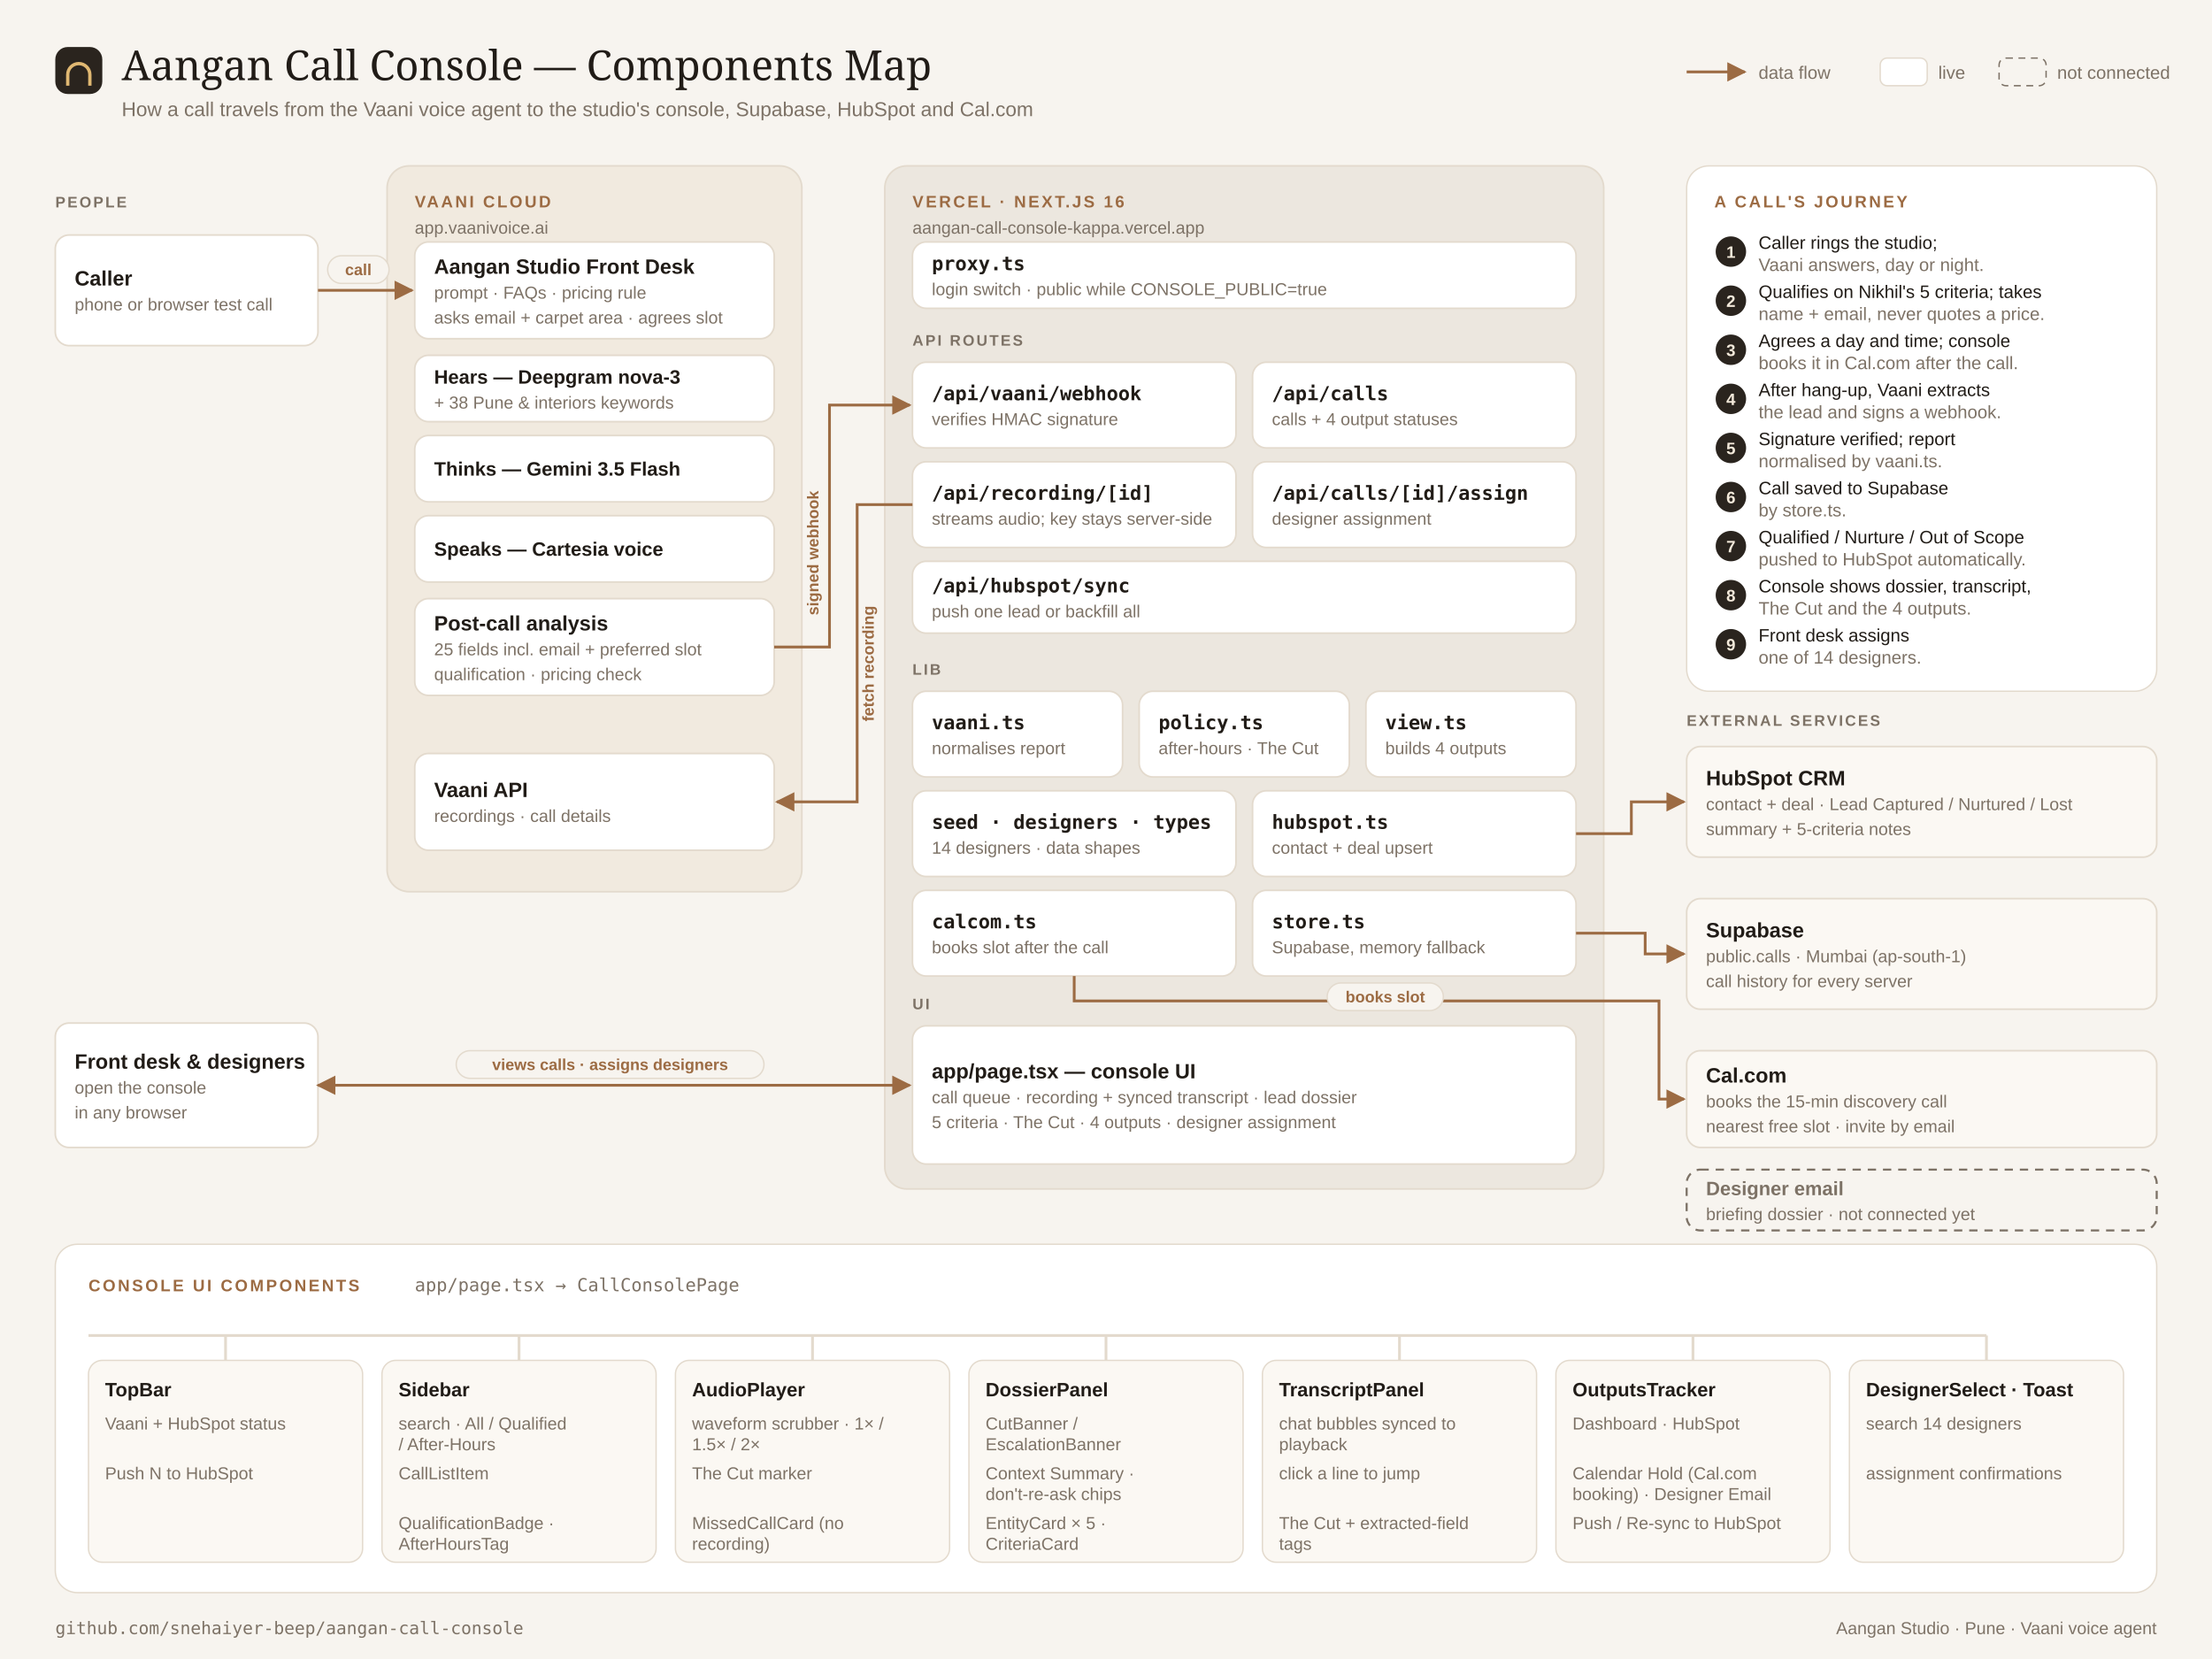
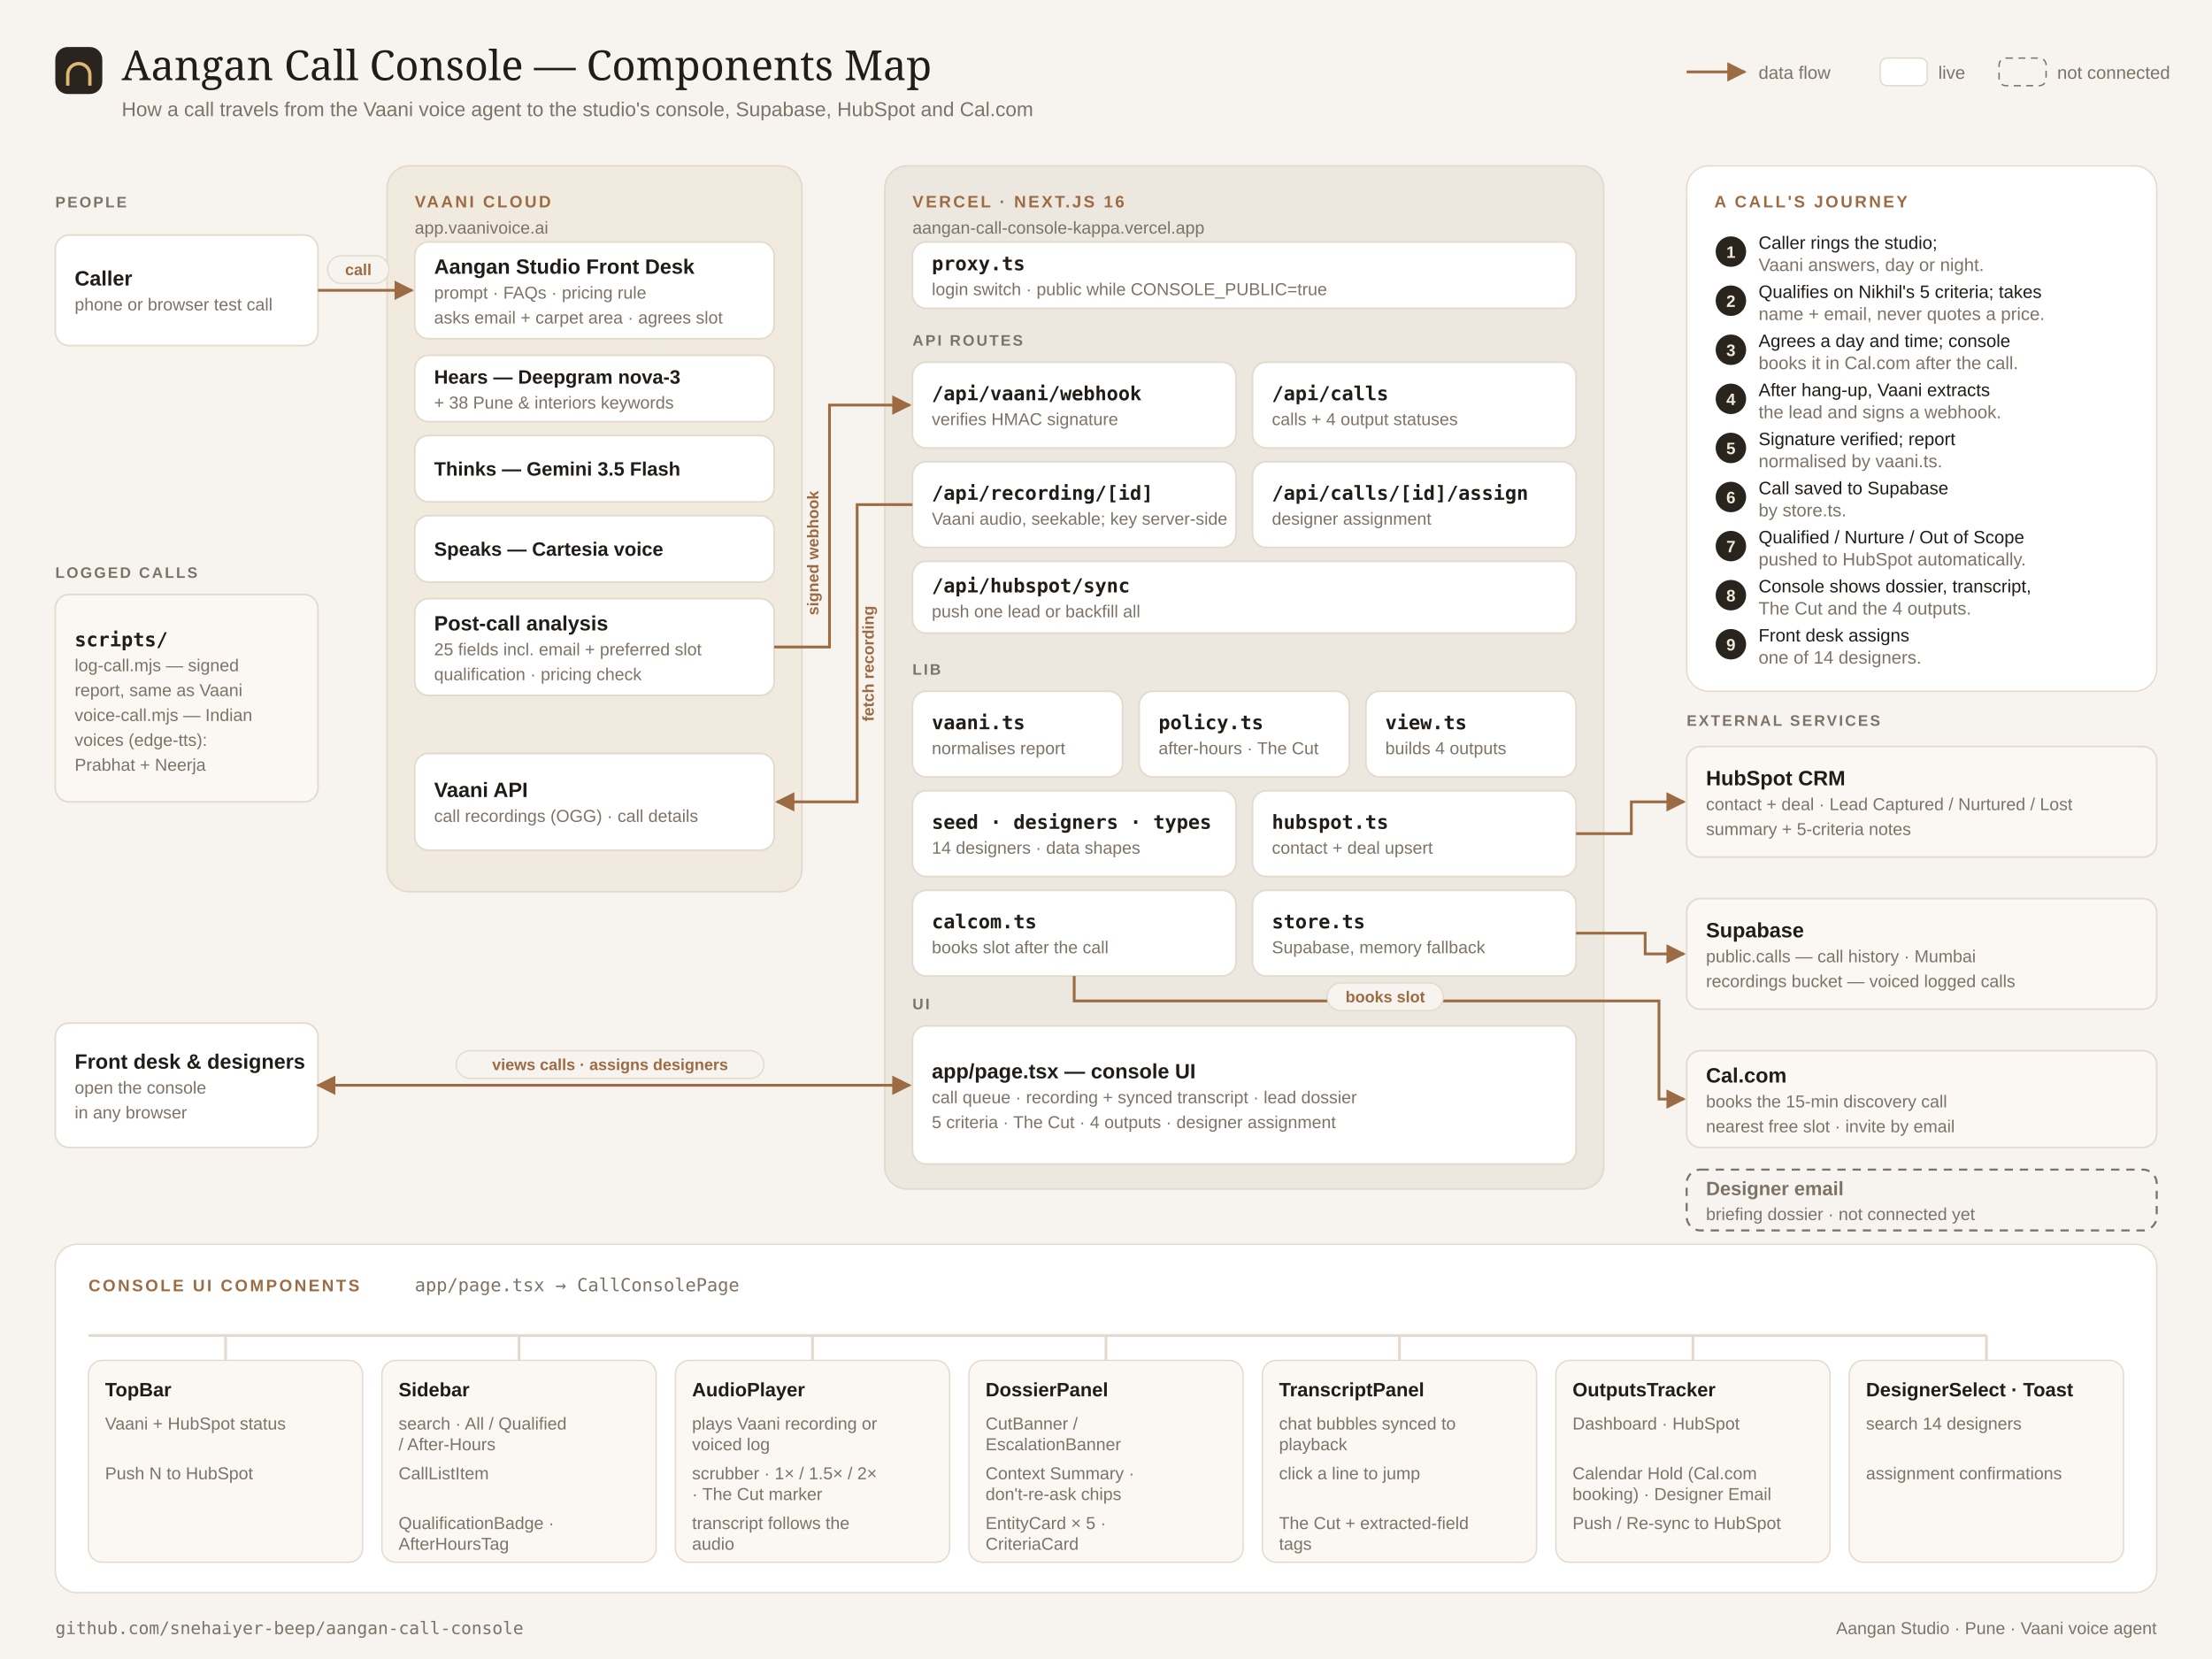
<svg xmlns="http://www.w3.org/2000/svg" width="1600" height="1200" viewBox="0 0 1600 1200">
  <defs>
    <marker id="ah" viewBox="0 0 10 10" refX="9" refY="5" markerWidth="7" markerHeight="7" orient="auto-start-reverse">
      <path d="M0,0 L10,5 L0,10 z" fill="#9C6B43" />
    </marker>
  </defs>
  <rect width="1600" height="1200" fill="#F7F4EF" />
  <rect x="40" y="34" width="34" height="34" rx="9" fill="#2A241E" />
  <path d="M49 62 V54 a8 8 0 0 1 16 0 V62" fill="none" stroke="#E0B872" stroke-width="2.4" />
  <text x="88" y="58" font-family="Georgia, serif" font-size="30" font-weight="400" fill="#211C17" text-anchor="start">Aangan Call Console — Components Map</text>
  <text x="88" y="84" font-family="Segoe UI, Arial, sans-serif" font-size="14.5" font-weight="400" fill="#7D7266" text-anchor="start">How a call travels from the Vaani voice agent to the studio's console, Supabase, HubSpot and Cal.com</text>
  <line x1="1220" y1="52" x2="1262" y2="52" stroke="#9C6B43" stroke-width="2" marker-end="url(#ah)" />
  <text x="1272" y="57" font-family="Segoe UI, Arial, sans-serif" font-size="13" font-weight="400" fill="#7D7266" text-anchor="start">data flow</text>
  <rect x="1360" y="42" width="34" height="20" rx="5" fill="#FFFFFF" stroke="#E3DACD" />
  <text x="1402" y="57" font-family="Segoe UI, Arial, sans-serif" font-size="13" font-weight="400" fill="#7D7266" text-anchor="start">live</text>
  <rect x="1446" y="42" width="34" height="20" rx="5" fill="none" stroke="#7D7266" stroke-dasharray="5 4" />
  <text x="1488" y="57" font-family="Segoe UI, Arial, sans-serif" font-size="13" font-weight="400" fill="#7D7266" text-anchor="start">not connected</text>
  <text x="40" y="150" font-family="Segoe UI, Arial, sans-serif" font-size="11" font-weight="700" fill="#7D7266" text-anchor="start" letter-spacing="1.4">PEOPLE</text>
  <rect x="40" y="170" width="190" height="80" rx="10" fill="#FFFFFF" stroke="#E3DACD" stroke-width="1.2" />
  <text x="54" y="206.5" font-family="Segoe UI, Arial, sans-serif" font-size="15" font-weight="600" fill="#211C17" text-anchor="start">Caller</text>
  <text x="54" y="224.5" font-family="Segoe UI, Arial, sans-serif" font-size="12.5" font-weight="400" fill="#7D7266" text-anchor="start">phone or browser test call</text>
  <rect x="40" y="740" width="190" height="90" rx="10" fill="#FFFFFF" stroke="#E3DACD" stroke-width="1.2" />
  <text x="54" y="773" font-family="Segoe UI, Arial, sans-serif" font-size="15" font-weight="600" fill="#211C17" text-anchor="start">Front desk &amp; designers</text>
  <text x="54" y="791" font-family="Segoe UI, Arial, sans-serif" font-size="12.5" font-weight="400" fill="#7D7266" text-anchor="start">open the console</text>
  <text x="54" y="809" font-family="Segoe UI, Arial, sans-serif" font-size="12.5" font-weight="400" fill="#7D7266" text-anchor="start">in any browser</text>
+   <text x="40" y="418" font-family="Segoe UI, Arial, sans-serif" font-size="11" font-weight="700" fill="#7D7266" text-anchor="start" letter-spacing="1.4">LOGGED CALLS</text>
+   <rect x="40" y="430" width="190" height="150" rx="10" fill="#FBF8F3" stroke="#E3DACD" stroke-width="1.2" />
+   <text x="54" y="467.5" font-family="Consolas, monospace" font-size="14" font-weight="600" fill="#211C17" text-anchor="start">scripts/</text>
+   <text x="54" y="485.5" font-family="Segoe UI, Arial, sans-serif" font-size="12.5" font-weight="400" fill="#7D7266" text-anchor="start">log-call.mjs — signed</text>
+   <text x="54" y="503.5" font-family="Segoe UI, Arial, sans-serif" font-size="12.5" font-weight="400" fill="#7D7266" text-anchor="start">report, same as Vaani</text>
+   <text x="54" y="521.5" font-family="Segoe UI, Arial, sans-serif" font-size="12.5" font-weight="400" fill="#7D7266" text-anchor="start">voice-call.mjs — Indian</text>
+   <text x="54" y="539.5" font-family="Segoe UI, Arial, sans-serif" font-size="12.5" font-weight="400" fill="#7D7266" text-anchor="start">voices (edge-tts):</text>
+   <text x="54" y="557.5" font-family="Segoe UI, Arial, sans-serif" font-size="12.5" font-weight="400" fill="#7D7266" text-anchor="start">Prabhat + Neerja</text>
  <rect x="280" y="120" width="300" height="525" rx="16" fill="#F1EADF" stroke="#E3DACD" stroke-width="1.2" />
  <text x="300" y="150" font-family="Segoe UI, Arial, sans-serif" font-size="12" font-weight="700" fill="#9C6B43" text-anchor="start" letter-spacing="1.6">VAANI CLOUD</text>
  <text x="300" y="169" font-family="Segoe UI, Arial, sans-serif" font-size="12.5" font-weight="400" fill="#7D7266" text-anchor="start">app.vaanivoice.ai</text>
  <rect x="300" y="175" width="260" height="70" rx="10" fill="#FFFFFF" stroke="#E3DACD" stroke-width="1.2" />
  <text x="314" y="198" font-family="Segoe UI, Arial, sans-serif" font-size="15" font-weight="600" fill="#211C17" text-anchor="start">Aangan Studio Front Desk</text>
  <text x="314" y="216" font-family="Segoe UI, Arial, sans-serif" font-size="12.5" font-weight="400" fill="#7D7266" text-anchor="start">prompt · FAQs · pricing rule</text>
  <text x="314" y="234" font-family="Segoe UI, Arial, sans-serif" font-size="12.5" font-weight="400" fill="#7D7266" text-anchor="start">asks email + carpet area · agrees slot</text>
  <rect x="300" y="257" width="260" height="48" rx="10" fill="#FFFFFF" stroke="#E3DACD" stroke-width="1.2" />
  <text x="314" y="277.5" font-family="Segoe UI, Arial, sans-serif" font-size="14" font-weight="600" fill="#211C17" text-anchor="start">Hears — Deepgram nova-3</text>
  <text x="314" y="295.5" font-family="Segoe UI, Arial, sans-serif" font-size="12.5" font-weight="400" fill="#7D7266" text-anchor="start">+ 38 Pune &amp; interiors keywords</text>
  <rect x="300" y="315" width="260" height="48" rx="10" fill="#FFFFFF" stroke="#E3DACD" stroke-width="1.2" />
  <text x="314" y="344" font-family="Segoe UI, Arial, sans-serif" font-size="14" font-weight="600" fill="#211C17" text-anchor="start">Thinks — Gemini 3.5 Flash</text>
  <rect x="300" y="373" width="260" height="48" rx="10" fill="#FFFFFF" stroke="#E3DACD" stroke-width="1.2" />
  <text x="314" y="402" font-family="Segoe UI, Arial, sans-serif" font-size="14" font-weight="600" fill="#211C17" text-anchor="start">Speaks — Cartesia voice</text>
  <rect x="300" y="433" width="260" height="70" rx="10" fill="#FFFFFF" stroke="#E3DACD" stroke-width="1.2" />
  <text x="314" y="456" font-family="Segoe UI, Arial, sans-serif" font-size="15" font-weight="600" fill="#211C17" text-anchor="start">Post-call analysis</text>
  <text x="314" y="474" font-family="Segoe UI, Arial, sans-serif" font-size="12.5" font-weight="400" fill="#7D7266" text-anchor="start">25 fields incl. email + preferred slot</text>
  <text x="314" y="492" font-family="Segoe UI, Arial, sans-serif" font-size="12.5" font-weight="400" fill="#7D7266" text-anchor="start">qualification · pricing check</text>
  <rect x="300" y="545" width="260" height="70" rx="10" fill="#FFFFFF" stroke="#E3DACD" stroke-width="1.2" />
  <text x="314" y="576.5" font-family="Segoe UI, Arial, sans-serif" font-size="15" font-weight="600" fill="#211C17" text-anchor="start">Vaani API</text>
-   <text x="314" y="594.5" font-family="Segoe UI, Arial, sans-serif" font-size="12.5" font-weight="400" fill="#7D7266" text-anchor="start">recordings · call details</text>
+   <text x="314" y="594.5" font-family="Segoe UI, Arial, sans-serif" font-size="12.5" font-weight="400" fill="#7D7266" text-anchor="start">call recordings (OGG) · call details</text>
  <rect x="640" y="120" width="520" height="740" rx="16" fill="#ECE7DF" stroke="#E3DACD" stroke-width="1.2" />
  <text x="660" y="150" font-family="Segoe UI, Arial, sans-serif" font-size="12" font-weight="700" fill="#9C6B43" text-anchor="start" letter-spacing="1.6">VERCEL · NEXT.JS 16</text>
  <text x="660" y="169" font-family="Segoe UI, Arial, sans-serif" font-size="12.5" font-weight="400" fill="#7D7266" text-anchor="start">aangan-call-console-kappa.vercel.app</text>
  <rect x="660" y="175" width="480" height="48" rx="10" fill="#FFFFFF" stroke="#E3DACD" stroke-width="1.2" />
  <text x="674" y="195.5" font-family="Consolas, monospace" font-size="14" font-weight="600" fill="#211C17" text-anchor="start">proxy.ts</text>
  <text x="674" y="213.5" font-family="Segoe UI, Arial, sans-serif" font-size="12.5" font-weight="400" fill="#7D7266" text-anchor="start">login switch · public while CONSOLE_PUBLIC=true</text>
  <text x="660" y="250" font-family="Segoe UI, Arial, sans-serif" font-size="11" font-weight="700" fill="#7D7266" text-anchor="start" letter-spacing="1.4">API ROUTES</text>
  <rect x="660" y="262" width="234" height="62" rx="10" fill="#FFFFFF" stroke="#E3DACD" stroke-width="1.2" />
  <text x="674" y="289.5" font-family="Consolas, monospace" font-size="14" font-weight="600" fill="#211C17" text-anchor="start">/api/vaani/webhook</text>
  <text x="674" y="307.5" font-family="Segoe UI, Arial, sans-serif" font-size="12.5" font-weight="400" fill="#7D7266" text-anchor="start">verifies HMAC signature</text>
  <rect x="906" y="262" width="234" height="62" rx="10" fill="#FFFFFF" stroke="#E3DACD" stroke-width="1.2" />
  <text x="920" y="289.5" font-family="Consolas, monospace" font-size="14" font-weight="600" fill="#211C17" text-anchor="start">/api/calls</text>
  <text x="920" y="307.5" font-family="Segoe UI, Arial, sans-serif" font-size="12.5" font-weight="400" fill="#7D7266" text-anchor="start">calls + 4 output statuses</text>
  <rect x="660" y="334" width="234" height="62" rx="10" fill="#FFFFFF" stroke="#E3DACD" stroke-width="1.2" />
  <text x="674" y="361.5" font-family="Consolas, monospace" font-size="14" font-weight="600" fill="#211C17" text-anchor="start">/api/recording/[id]</text>
-   <text x="674" y="379.5" font-family="Segoe UI, Arial, sans-serif" font-size="12.5" font-weight="400" fill="#7D7266" text-anchor="start">streams audio; key stays server-side</text>
+   <text x="674" y="379.5" font-family="Segoe UI, Arial, sans-serif" font-size="12.5" font-weight="400" fill="#7D7266" text-anchor="start">Vaani audio, seekable; key server-side</text>
  <rect x="906" y="334" width="234" height="62" rx="10" fill="#FFFFFF" stroke="#E3DACD" stroke-width="1.2" />
  <text x="920" y="361.5" font-family="Consolas, monospace" font-size="14" font-weight="600" fill="#211C17" text-anchor="start">/api/calls/[id]/assign</text>
  <text x="920" y="379.5" font-family="Segoe UI, Arial, sans-serif" font-size="12.5" font-weight="400" fill="#7D7266" text-anchor="start">designer assignment</text>
  <rect x="660" y="406" width="480" height="52" rx="10" fill="#FFFFFF" stroke="#E3DACD" stroke-width="1.2" />
  <text x="674" y="428.5" font-family="Consolas, monospace" font-size="14" font-weight="600" fill="#211C17" text-anchor="start">/api/hubspot/sync</text>
  <text x="674" y="446.5" font-family="Segoe UI, Arial, sans-serif" font-size="12.5" font-weight="400" fill="#7D7266" text-anchor="start">push one lead or backfill all</text>
  <text x="660" y="488" font-family="Segoe UI, Arial, sans-serif" font-size="11" font-weight="700" fill="#7D7266" text-anchor="start" letter-spacing="1.4">LIB</text>
  <rect x="660" y="500" width="152" height="62" rx="10" fill="#FFFFFF" stroke="#E3DACD" stroke-width="1.2" />
  <text x="674" y="527.5" font-family="Consolas, monospace" font-size="14" font-weight="600" fill="#211C17" text-anchor="start">vaani.ts</text>
  <text x="674" y="545.5" font-family="Segoe UI, Arial, sans-serif" font-size="12.5" font-weight="400" fill="#7D7266" text-anchor="start">normalises report</text>
  <rect x="824" y="500" width="152" height="62" rx="10" fill="#FFFFFF" stroke="#E3DACD" stroke-width="1.2" />
  <text x="838" y="527.5" font-family="Consolas, monospace" font-size="14" font-weight="600" fill="#211C17" text-anchor="start">policy.ts</text>
  <text x="838" y="545.5" font-family="Segoe UI, Arial, sans-serif" font-size="12.5" font-weight="400" fill="#7D7266" text-anchor="start">after-hours · The Cut</text>
  <rect x="988" y="500" width="152" height="62" rx="10" fill="#FFFFFF" stroke="#E3DACD" stroke-width="1.2" />
  <text x="1002" y="527.5" font-family="Consolas, monospace" font-size="14" font-weight="600" fill="#211C17" text-anchor="start">view.ts</text>
  <text x="1002" y="545.5" font-family="Segoe UI, Arial, sans-serif" font-size="12.5" font-weight="400" fill="#7D7266" text-anchor="start">builds 4 outputs</text>
  <rect x="660" y="572" width="234" height="62" rx="10" fill="#FFFFFF" stroke="#E3DACD" stroke-width="1.2" />
  <text x="674" y="599.5" font-family="Consolas, monospace" font-size="14" font-weight="600" fill="#211C17" text-anchor="start">seed · designers · types</text>
  <text x="674" y="617.5" font-family="Segoe UI, Arial, sans-serif" font-size="12.5" font-weight="400" fill="#7D7266" text-anchor="start">14 designers · data shapes</text>
  <rect x="906" y="572" width="234" height="62" rx="10" fill="#FFFFFF" stroke="#E3DACD" stroke-width="1.2" />
  <text x="920" y="599.5" font-family="Consolas, monospace" font-size="14" font-weight="600" fill="#211C17" text-anchor="start">hubspot.ts</text>
  <text x="920" y="617.5" font-family="Segoe UI, Arial, sans-serif" font-size="12.5" font-weight="400" fill="#7D7266" text-anchor="start">contact + deal upsert</text>
  <rect x="906" y="644" width="234" height="62" rx="10" fill="#FFFFFF" stroke="#E3DACD" stroke-width="1.2" />
  <text x="920" y="671.5" font-family="Consolas, monospace" font-size="14" font-weight="600" fill="#211C17" text-anchor="start">store.ts</text>
  <text x="920" y="689.5" font-family="Segoe UI, Arial, sans-serif" font-size="12.5" font-weight="400" fill="#7D7266" text-anchor="start">Supabase, memory fallback</text>
  <text x="660" y="730" font-family="Segoe UI, Arial, sans-serif" font-size="11" font-weight="700" fill="#7D7266" text-anchor="start" letter-spacing="1.4">UI</text>
  <rect x="660" y="742" width="480" height="100" rx="10" fill="#FFFFFF" stroke="#E3DACD" stroke-width="1.2" />
  <text x="674" y="780" font-family="Segoe UI, Arial, sans-serif" font-size="15" font-weight="600" fill="#211C17" text-anchor="start">app/page.tsx — console UI</text>
  <text x="674" y="798" font-family="Segoe UI, Arial, sans-serif" font-size="12.5" font-weight="400" fill="#7D7266" text-anchor="start">call queue · recording + synced transcript · lead dossier</text>
  <text x="674" y="816" font-family="Segoe UI, Arial, sans-serif" font-size="12.5" font-weight="400" fill="#7D7266" text-anchor="start">5 criteria · The Cut · 4 outputs · designer assignment</text>
  <text x="1220" y="525" font-family="Segoe UI, Arial, sans-serif" font-size="11" font-weight="700" fill="#7D7266" text-anchor="start" letter-spacing="1.4">EXTERNAL SERVICES</text>
  <rect x="1220" y="540" width="340" height="80" rx="10" fill="#FBF8F3" stroke="#E3DACD" stroke-width="1.2" />
  <text x="1234" y="568" font-family="Segoe UI, Arial, sans-serif" font-size="15" font-weight="600" fill="#211C17" text-anchor="start">HubSpot CRM</text>
  <text x="1234" y="586" font-family="Segoe UI, Arial, sans-serif" font-size="12.5" font-weight="400" fill="#7D7266" text-anchor="start">contact + deal · Lead Captured / Nurtured / Lost</text>
  <text x="1234" y="604" font-family="Segoe UI, Arial, sans-serif" font-size="12.5" font-weight="400" fill="#7D7266" text-anchor="start">summary + 5-criteria notes</text>
  <rect x="1220" y="650" width="340" height="80" rx="10" fill="#FBF8F3" stroke="#E3DACD" stroke-width="1.2" />
  <text x="1234" y="678" font-family="Segoe UI, Arial, sans-serif" font-size="15" font-weight="600" fill="#211C17" text-anchor="start">Supabase</text>
-   <text x="1234" y="696" font-family="Segoe UI, Arial, sans-serif" font-size="12.5" font-weight="400" fill="#7D7266" text-anchor="start">public.calls · Mumbai (ap-south-1)</text>
-   <text x="1234" y="714" font-family="Segoe UI, Arial, sans-serif" font-size="12.5" font-weight="400" fill="#7D7266" text-anchor="start">call history for every server</text>
+   <text x="1234" y="696" font-family="Segoe UI, Arial, sans-serif" font-size="12.5" font-weight="400" fill="#7D7266" text-anchor="start">public.calls — call history · Mumbai</text>
+   <text x="1234" y="714" font-family="Segoe UI, Arial, sans-serif" font-size="12.5" font-weight="400" fill="#7D7266" text-anchor="start">recordings bucket — voiced logged calls</text>
  <rect x="1220" y="760" width="340" height="70" rx="10" fill="#FBF8F3" stroke="#E3DACD" stroke-width="1.2" />
  <text x="1234" y="783" font-family="Segoe UI, Arial, sans-serif" font-size="15" font-weight="600" fill="#211C17" text-anchor="start">Cal.com</text>
  <text x="1234" y="801" font-family="Segoe UI, Arial, sans-serif" font-size="12.5" font-weight="400" fill="#7D7266" text-anchor="start">books the 15-min discovery call</text>
  <text x="1234" y="819" font-family="Segoe UI, Arial, sans-serif" font-size="12.5" font-weight="400" fill="#7D7266" text-anchor="start">nearest free slot · invite by email</text>
  <rect x="1220" y="846" width="340" height="44" rx="10" fill="none" stroke="#7D7266" stroke-width="1.5" stroke-dasharray="6 5" />
  <text x="1234" y="864.5" font-family="Segoe UI, Arial, sans-serif" font-size="14" font-weight="600" fill="#7D7266" text-anchor="start">Designer email</text>
  <text x="1234" y="882.5" font-family="Segoe UI, Arial, sans-serif" font-size="12.5" font-weight="400" fill="#7D7266" text-anchor="start">briefing dossier · not connected yet</text>
  <rect x="660" y="644" width="234" height="62" rx="10" fill="#FFFFFF" stroke="#E3DACD" stroke-width="1.2" />
  <text x="674" y="671.5" font-family="Consolas, monospace" font-size="14" font-weight="600" fill="#211C17" text-anchor="start">calcom.ts</text>
  <text x="674" y="689.5" font-family="Segoe UI, Arial, sans-serif" font-size="12.5" font-weight="400" fill="#7D7266" text-anchor="start">books slot after the call</text>
  <path d="M230 210 H298" fill="none" stroke="#9C6B43" stroke-width="2" marker-end="url(#ah)" />
  <rect x="237" y="185" width="44.4" height="20" rx="10" fill="#F7F4EF" stroke="#E3DACD" />
  <text x="259.2" y="199" font-family="Segoe UI, Arial, sans-serif" font-size="11.5" font-weight="600" fill="#9C6B43" text-anchor="middle">call</text>
  <path d="M560 468 H600 V293 H658" fill="none" stroke="#9C6B43" stroke-width="2" marker-end="url(#ah)" />
  <text x="592" y="400" font-family="Segoe UI, Arial, sans-serif" font-size="11.5" font-weight="600" fill="#9C6B43" transform="rotate(-90 592 400)" text-anchor="middle">signed webhook</text>
  <path d="M660 365 H620 V580 H562" fill="none" stroke="#9C6B43" stroke-width="2" marker-end="url(#ah)" />
  <text x="632" y="480" font-family="Segoe UI, Arial, sans-serif" font-size="11.5" font-weight="600" fill="#9C6B43" transform="rotate(-90 632 480)" text-anchor="middle">fetch recording</text>
  <path d="M1140 603 H1180 V580 H1218" fill="none" stroke="#9C6B43" stroke-width="2" marker-end="url(#ah)" />
  <path d="M1140 675 H1190 V690 H1218" fill="none" stroke="#9C6B43" stroke-width="2" marker-end="url(#ah)" />
  <path d="M230 785 H658" fill="none" stroke="#9C6B43" stroke-width="2" marker-end="url(#ah)" marker-start="url(#ah)" />
  <path d="M777 706 V724 H1200 V795 H1218" fill="none" stroke="#9C6B43" stroke-width="2" marker-end="url(#ah)" />
  <rect x="960" y="711" width="84" height="20" rx="10" fill="#F7F4EF" stroke="#E3DACD" />
  <text x="1002" y="725" font-family="Segoe UI, Arial, sans-serif" font-size="11.5" font-weight="600" fill="#9C6B43" text-anchor="middle">books slot</text>
  <rect x="330" y="760" width="222.6" height="20" rx="10" fill="#F7F4EF" stroke="#E3DACD" />
  <text x="441.3" y="774" font-family="Segoe UI, Arial, sans-serif" font-size="11.5" font-weight="600" fill="#9C6B43" text-anchor="middle">views calls · assigns designers</text>
  <rect x="1220" y="120" width="340" height="380" rx="16" fill="#FFFFFF" stroke="#E3DACD" />
  <text x="1240" y="150" font-family="Segoe UI, Arial, sans-serif" font-size="12" font-weight="700" fill="#9C6B43" text-anchor="start" letter-spacing="1.6">A CALL'S JOURNEY</text>
  <circle cx="1252" cy="182" r="11" fill="#2A241E" />
  <text x="1252" y="186.5" font-family="Segoe UI, Arial, sans-serif" font-size="12" font-weight="700" fill="#F3E9DA" text-anchor="middle">1</text>
  <text x="1272" y="180" font-family="Segoe UI, Arial, sans-serif" font-size="13" font-weight="400" fill="#211C17" text-anchor="start">Caller rings the studio;</text>
  <text x="1272" y="196" font-family="Segoe UI, Arial, sans-serif" font-size="13" font-weight="400" fill="#7D7266" text-anchor="start">Vaani answers, day or night.</text>
  <circle cx="1252" cy="217.5" r="11" fill="#2A241E" />
  <text x="1252" y="222" font-family="Segoe UI, Arial, sans-serif" font-size="12" font-weight="700" fill="#F3E9DA" text-anchor="middle">2</text>
  <text x="1272" y="215.5" font-family="Segoe UI, Arial, sans-serif" font-size="13" font-weight="400" fill="#211C17" text-anchor="start">Qualifies on Nikhil's 5 criteria; takes</text>
  <text x="1272" y="231.5" font-family="Segoe UI, Arial, sans-serif" font-size="13" font-weight="400" fill="#7D7266" text-anchor="start">name + email, never quotes a price.</text>
  <circle cx="1252" cy="253" r="11" fill="#2A241E" />
  <text x="1252" y="257.5" font-family="Segoe UI, Arial, sans-serif" font-size="12" font-weight="700" fill="#F3E9DA" text-anchor="middle">3</text>
  <text x="1272" y="251" font-family="Segoe UI, Arial, sans-serif" font-size="13" font-weight="400" fill="#211C17" text-anchor="start">Agrees a day and time; console</text>
  <text x="1272" y="267" font-family="Segoe UI, Arial, sans-serif" font-size="13" font-weight="400" fill="#7D7266" text-anchor="start">books it in Cal.com after the call.</text>
  <circle cx="1252" cy="288.5" r="11" fill="#2A241E" />
  <text x="1252" y="293" font-family="Segoe UI, Arial, sans-serif" font-size="12" font-weight="700" fill="#F3E9DA" text-anchor="middle">4</text>
  <text x="1272" y="286.5" font-family="Segoe UI, Arial, sans-serif" font-size="13" font-weight="400" fill="#211C17" text-anchor="start">After hang-up, Vaani extracts</text>
  <text x="1272" y="302.5" font-family="Segoe UI, Arial, sans-serif" font-size="13" font-weight="400" fill="#7D7266" text-anchor="start">the lead and signs a webhook.</text>
  <circle cx="1252" cy="324" r="11" fill="#2A241E" />
  <text x="1252" y="328.5" font-family="Segoe UI, Arial, sans-serif" font-size="12" font-weight="700" fill="#F3E9DA" text-anchor="middle">5</text>
  <text x="1272" y="322" font-family="Segoe UI, Arial, sans-serif" font-size="13" font-weight="400" fill="#211C17" text-anchor="start">Signature verified; report</text>
  <text x="1272" y="338" font-family="Segoe UI, Arial, sans-serif" font-size="13" font-weight="400" fill="#7D7266" text-anchor="start">normalised by vaani.ts.</text>
  <circle cx="1252" cy="359.5" r="11" fill="#2A241E" />
  <text x="1252" y="364" font-family="Segoe UI, Arial, sans-serif" font-size="12" font-weight="700" fill="#F3E9DA" text-anchor="middle">6</text>
  <text x="1272" y="357.5" font-family="Segoe UI, Arial, sans-serif" font-size="13" font-weight="400" fill="#211C17" text-anchor="start">Call saved to Supabase</text>
  <text x="1272" y="373.5" font-family="Segoe UI, Arial, sans-serif" font-size="13" font-weight="400" fill="#7D7266" text-anchor="start">by store.ts.</text>
  <circle cx="1252" cy="395" r="11" fill="#2A241E" />
  <text x="1252" y="399.5" font-family="Segoe UI, Arial, sans-serif" font-size="12" font-weight="700" fill="#F3E9DA" text-anchor="middle">7</text>
  <text x="1272" y="393" font-family="Segoe UI, Arial, sans-serif" font-size="13" font-weight="400" fill="#211C17" text-anchor="start">Qualified / Nurture / Out of Scope</text>
  <text x="1272" y="409" font-family="Segoe UI, Arial, sans-serif" font-size="13" font-weight="400" fill="#7D7266" text-anchor="start">pushed to HubSpot automatically.</text>
  <circle cx="1252" cy="430.5" r="11" fill="#2A241E" />
  <text x="1252" y="435" font-family="Segoe UI, Arial, sans-serif" font-size="12" font-weight="700" fill="#F3E9DA" text-anchor="middle">8</text>
  <text x="1272" y="428.5" font-family="Segoe UI, Arial, sans-serif" font-size="13" font-weight="400" fill="#211C17" text-anchor="start">Console shows dossier, transcript,</text>
  <text x="1272" y="444.5" font-family="Segoe UI, Arial, sans-serif" font-size="13" font-weight="400" fill="#7D7266" text-anchor="start">The Cut and the 4 outputs.</text>
  <circle cx="1252" cy="466" r="11" fill="#2A241E" />
  <text x="1252" y="470.5" font-family="Segoe UI, Arial, sans-serif" font-size="12" font-weight="700" fill="#F3E9DA" text-anchor="middle">9</text>
  <text x="1272" y="464" font-family="Segoe UI, Arial, sans-serif" font-size="13" font-weight="400" fill="#211C17" text-anchor="start">Front desk assigns</text>
  <text x="1272" y="480" font-family="Segoe UI, Arial, sans-serif" font-size="13" font-weight="400" fill="#7D7266" text-anchor="start">one of 14 designers.</text>
  <rect x="40" y="900" width="1520" height="252" rx="16" fill="#FFFFFF" stroke="#E3DACD" />
  <text x="64" y="934" font-family="Segoe UI, Arial, sans-serif" font-size="12" font-weight="700" fill="#9C6B43" text-anchor="start" letter-spacing="1.6">CONSOLE UI COMPONENTS</text>
  <text x="300" y="934" font-family="Consolas, monospace" font-size="13" font-weight="400" fill="#7D7266" text-anchor="start">app/page.tsx  →  CallConsolePage</text>
  <line x1="64" y1="966" x2="1436.857" y2="966" stroke="#E3DACD" stroke-width="2" />
  <line x1="163.143" y1="966" x2="163.143" y2="984" stroke="#E3DACD" stroke-width="2" />
  <rect x="64" y="984" width="198.286" height="146" rx="10" fill="#FBF8F3" stroke="#E3DACD" />
  <text x="76" y="1010" font-family="Segoe UI, Arial, sans-serif" font-size="14" font-weight="600" fill="#211C17" text-anchor="start">TopBar</text>
  <text x="76" y="1034" font-family="Segoe UI, Arial, sans-serif" font-size="12.5" font-weight="400" fill="#7D7266" text-anchor="start">Vaani + HubSpot status</text>
  <text x="76" y="1070" font-family="Segoe UI, Arial, sans-serif" font-size="12.5" font-weight="400" fill="#7D7266" text-anchor="start">Push N to HubSpot</text>
  <line x1="375.429" y1="966" x2="375.429" y2="984" stroke="#E3DACD" stroke-width="2" />
  <rect x="276.286" y="984" width="198.286" height="146" rx="10" fill="#FBF8F3" stroke="#E3DACD" />
  <text x="288.286" y="1010" font-family="Segoe UI, Arial, sans-serif" font-size="14" font-weight="600" fill="#211C17" text-anchor="start">Sidebar</text>
  <text x="288.286" y="1034" font-family="Segoe UI, Arial, sans-serif" font-size="12.5" font-weight="400" fill="#7D7266" text-anchor="start">search · All / Qualified</text>
  <text x="288.286" y="1049" font-family="Segoe UI, Arial, sans-serif" font-size="12.5" font-weight="400" fill="#7D7266" text-anchor="start">/ After-Hours</text>
  <text x="288.286" y="1070" font-family="Segoe UI, Arial, sans-serif" font-size="12.5" font-weight="400" fill="#7D7266" text-anchor="start">CallListItem</text>
  <text x="288.286" y="1106" font-family="Segoe UI, Arial, sans-serif" font-size="12.5" font-weight="400" fill="#7D7266" text-anchor="start">QualificationBadge ·</text>
  <text x="288.286" y="1121" font-family="Segoe UI, Arial, sans-serif" font-size="12.5" font-weight="400" fill="#7D7266" text-anchor="start">AfterHoursTag</text>
  <line x1="587.714" y1="966" x2="587.714" y2="984" stroke="#E3DACD" stroke-width="2" />
  <rect x="488.571" y="984" width="198.286" height="146" rx="10" fill="#FBF8F3" stroke="#E3DACD" />
  <text x="500.571" y="1010" font-family="Segoe UI, Arial, sans-serif" font-size="14" font-weight="600" fill="#211C17" text-anchor="start">AudioPlayer</text>
-   <text x="500.571" y="1034" font-family="Segoe UI, Arial, sans-serif" font-size="12.5" font-weight="400" fill="#7D7266" text-anchor="start">waveform scrubber · 1× /</text>
-   <text x="500.571" y="1049" font-family="Segoe UI, Arial, sans-serif" font-size="12.5" font-weight="400" fill="#7D7266" text-anchor="start">1.5× / 2×</text>
-   <text x="500.571" y="1070" font-family="Segoe UI, Arial, sans-serif" font-size="12.5" font-weight="400" fill="#7D7266" text-anchor="start">The Cut marker</text>
-   <text x="500.571" y="1106" font-family="Segoe UI, Arial, sans-serif" font-size="12.5" font-weight="400" fill="#7D7266" text-anchor="start">MissedCallCard (no</text>
-   <text x="500.571" y="1121" font-family="Segoe UI, Arial, sans-serif" font-size="12.5" font-weight="400" fill="#7D7266" text-anchor="start">recording)</text>
+   <text x="500.571" y="1034" font-family="Segoe UI, Arial, sans-serif" font-size="12.5" font-weight="400" fill="#7D7266" text-anchor="start">plays Vaani recording or</text>
+   <text x="500.571" y="1049" font-family="Segoe UI, Arial, sans-serif" font-size="12.5" font-weight="400" fill="#7D7266" text-anchor="start">voiced log</text>
+   <text x="500.571" y="1070" font-family="Segoe UI, Arial, sans-serif" font-size="12.5" font-weight="400" fill="#7D7266" text-anchor="start">scrubber · 1× / 1.5× / 2×</text>
+   <text x="500.571" y="1085" font-family="Segoe UI, Arial, sans-serif" font-size="12.5" font-weight="400" fill="#7D7266" text-anchor="start">· The Cut marker</text>
+   <text x="500.571" y="1106" font-family="Segoe UI, Arial, sans-serif" font-size="12.5" font-weight="400" fill="#7D7266" text-anchor="start">transcript follows the</text>
+   <text x="500.571" y="1121" font-family="Segoe UI, Arial, sans-serif" font-size="12.5" font-weight="400" fill="#7D7266" text-anchor="start">audio</text>
  <line x1="800" y1="966" x2="800" y2="984" stroke="#E3DACD" stroke-width="2" />
  <rect x="700.857" y="984" width="198.286" height="146" rx="10" fill="#FBF8F3" stroke="#E3DACD" />
  <text x="712.857" y="1010" font-family="Segoe UI, Arial, sans-serif" font-size="14" font-weight="600" fill="#211C17" text-anchor="start">DossierPanel</text>
  <text x="712.857" y="1034" font-family="Segoe UI, Arial, sans-serif" font-size="12.5" font-weight="400" fill="#7D7266" text-anchor="start">CutBanner /</text>
  <text x="712.857" y="1049" font-family="Segoe UI, Arial, sans-serif" font-size="12.5" font-weight="400" fill="#7D7266" text-anchor="start">EscalationBanner</text>
  <text x="712.857" y="1070" font-family="Segoe UI, Arial, sans-serif" font-size="12.5" font-weight="400" fill="#7D7266" text-anchor="start">Context Summary ·</text>
  <text x="712.857" y="1085" font-family="Segoe UI, Arial, sans-serif" font-size="12.5" font-weight="400" fill="#7D7266" text-anchor="start">don't-re-ask chips</text>
  <text x="712.857" y="1106" font-family="Segoe UI, Arial, sans-serif" font-size="12.5" font-weight="400" fill="#7D7266" text-anchor="start">EntityCard × 5 ·</text>
  <text x="712.857" y="1121" font-family="Segoe UI, Arial, sans-serif" font-size="12.5" font-weight="400" fill="#7D7266" text-anchor="start">CriteriaCard</text>
  <line x1="1012.286" y1="966" x2="1012.286" y2="984" stroke="#E3DACD" stroke-width="2" />
  <rect x="913.143" y="984" width="198.286" height="146" rx="10" fill="#FBF8F3" stroke="#E3DACD" />
  <text x="925.143" y="1010" font-family="Segoe UI, Arial, sans-serif" font-size="14" font-weight="600" fill="#211C17" text-anchor="start">TranscriptPanel</text>
  <text x="925.143" y="1034" font-family="Segoe UI, Arial, sans-serif" font-size="12.5" font-weight="400" fill="#7D7266" text-anchor="start">chat bubbles synced to</text>
  <text x="925.143" y="1049" font-family="Segoe UI, Arial, sans-serif" font-size="12.5" font-weight="400" fill="#7D7266" text-anchor="start">playback</text>
  <text x="925.143" y="1070" font-family="Segoe UI, Arial, sans-serif" font-size="12.5" font-weight="400" fill="#7D7266" text-anchor="start">click a line to jump</text>
  <text x="925.143" y="1106" font-family="Segoe UI, Arial, sans-serif" font-size="12.5" font-weight="400" fill="#7D7266" text-anchor="start">The Cut + extracted-field</text>
  <text x="925.143" y="1121" font-family="Segoe UI, Arial, sans-serif" font-size="12.5" font-weight="400" fill="#7D7266" text-anchor="start">tags</text>
  <line x1="1224.571" y1="966" x2="1224.571" y2="984" stroke="#E3DACD" stroke-width="2" />
  <rect x="1125.429" y="984" width="198.286" height="146" rx="10" fill="#FBF8F3" stroke="#E3DACD" />
  <text x="1137.429" y="1010" font-family="Segoe UI, Arial, sans-serif" font-size="14" font-weight="600" fill="#211C17" text-anchor="start">OutputsTracker</text>
  <text x="1137.429" y="1034" font-family="Segoe UI, Arial, sans-serif" font-size="12.5" font-weight="400" fill="#7D7266" text-anchor="start">Dashboard · HubSpot</text>
  <text x="1137.429" y="1070" font-family="Segoe UI, Arial, sans-serif" font-size="12.5" font-weight="400" fill="#7D7266" text-anchor="start">Calendar Hold (Cal.com</text>
  <text x="1137.429" y="1085" font-family="Segoe UI, Arial, sans-serif" font-size="12.5" font-weight="400" fill="#7D7266" text-anchor="start">booking) · Designer Email</text>
  <text x="1137.429" y="1106" font-family="Segoe UI, Arial, sans-serif" font-size="12.5" font-weight="400" fill="#7D7266" text-anchor="start">Push / Re-sync to HubSpot</text>
  <line x1="1436.857" y1="966" x2="1436.857" y2="984" stroke="#E3DACD" stroke-width="2" />
  <rect x="1337.714" y="984" width="198.286" height="146" rx="10" fill="#FBF8F3" stroke="#E3DACD" />
  <text x="1349.714" y="1010" font-family="Segoe UI, Arial, sans-serif" font-size="14" font-weight="600" fill="#211C17" text-anchor="start">DesignerSelect · Toast</text>
  <text x="1349.714" y="1034" font-family="Segoe UI, Arial, sans-serif" font-size="12.5" font-weight="400" fill="#7D7266" text-anchor="start">search 14 designers</text>
  <text x="1349.714" y="1070" font-family="Segoe UI, Arial, sans-serif" font-size="12.5" font-weight="400" fill="#7D7266" text-anchor="start">assignment confirmations</text>
  <text x="40" y="1182" font-family="Consolas, monospace" font-size="12.5" font-weight="400" fill="#7D7266" text-anchor="start">github.com/snehaiyer-beep/aangan-call-console</text>
  <text x="1560" y="1182" font-family="Segoe UI, Arial, sans-serif" font-size="12.5" font-weight="400" fill="#7D7266" text-anchor="end">Aangan Studio · Pune · Vaani voice agent</text>
</svg>
